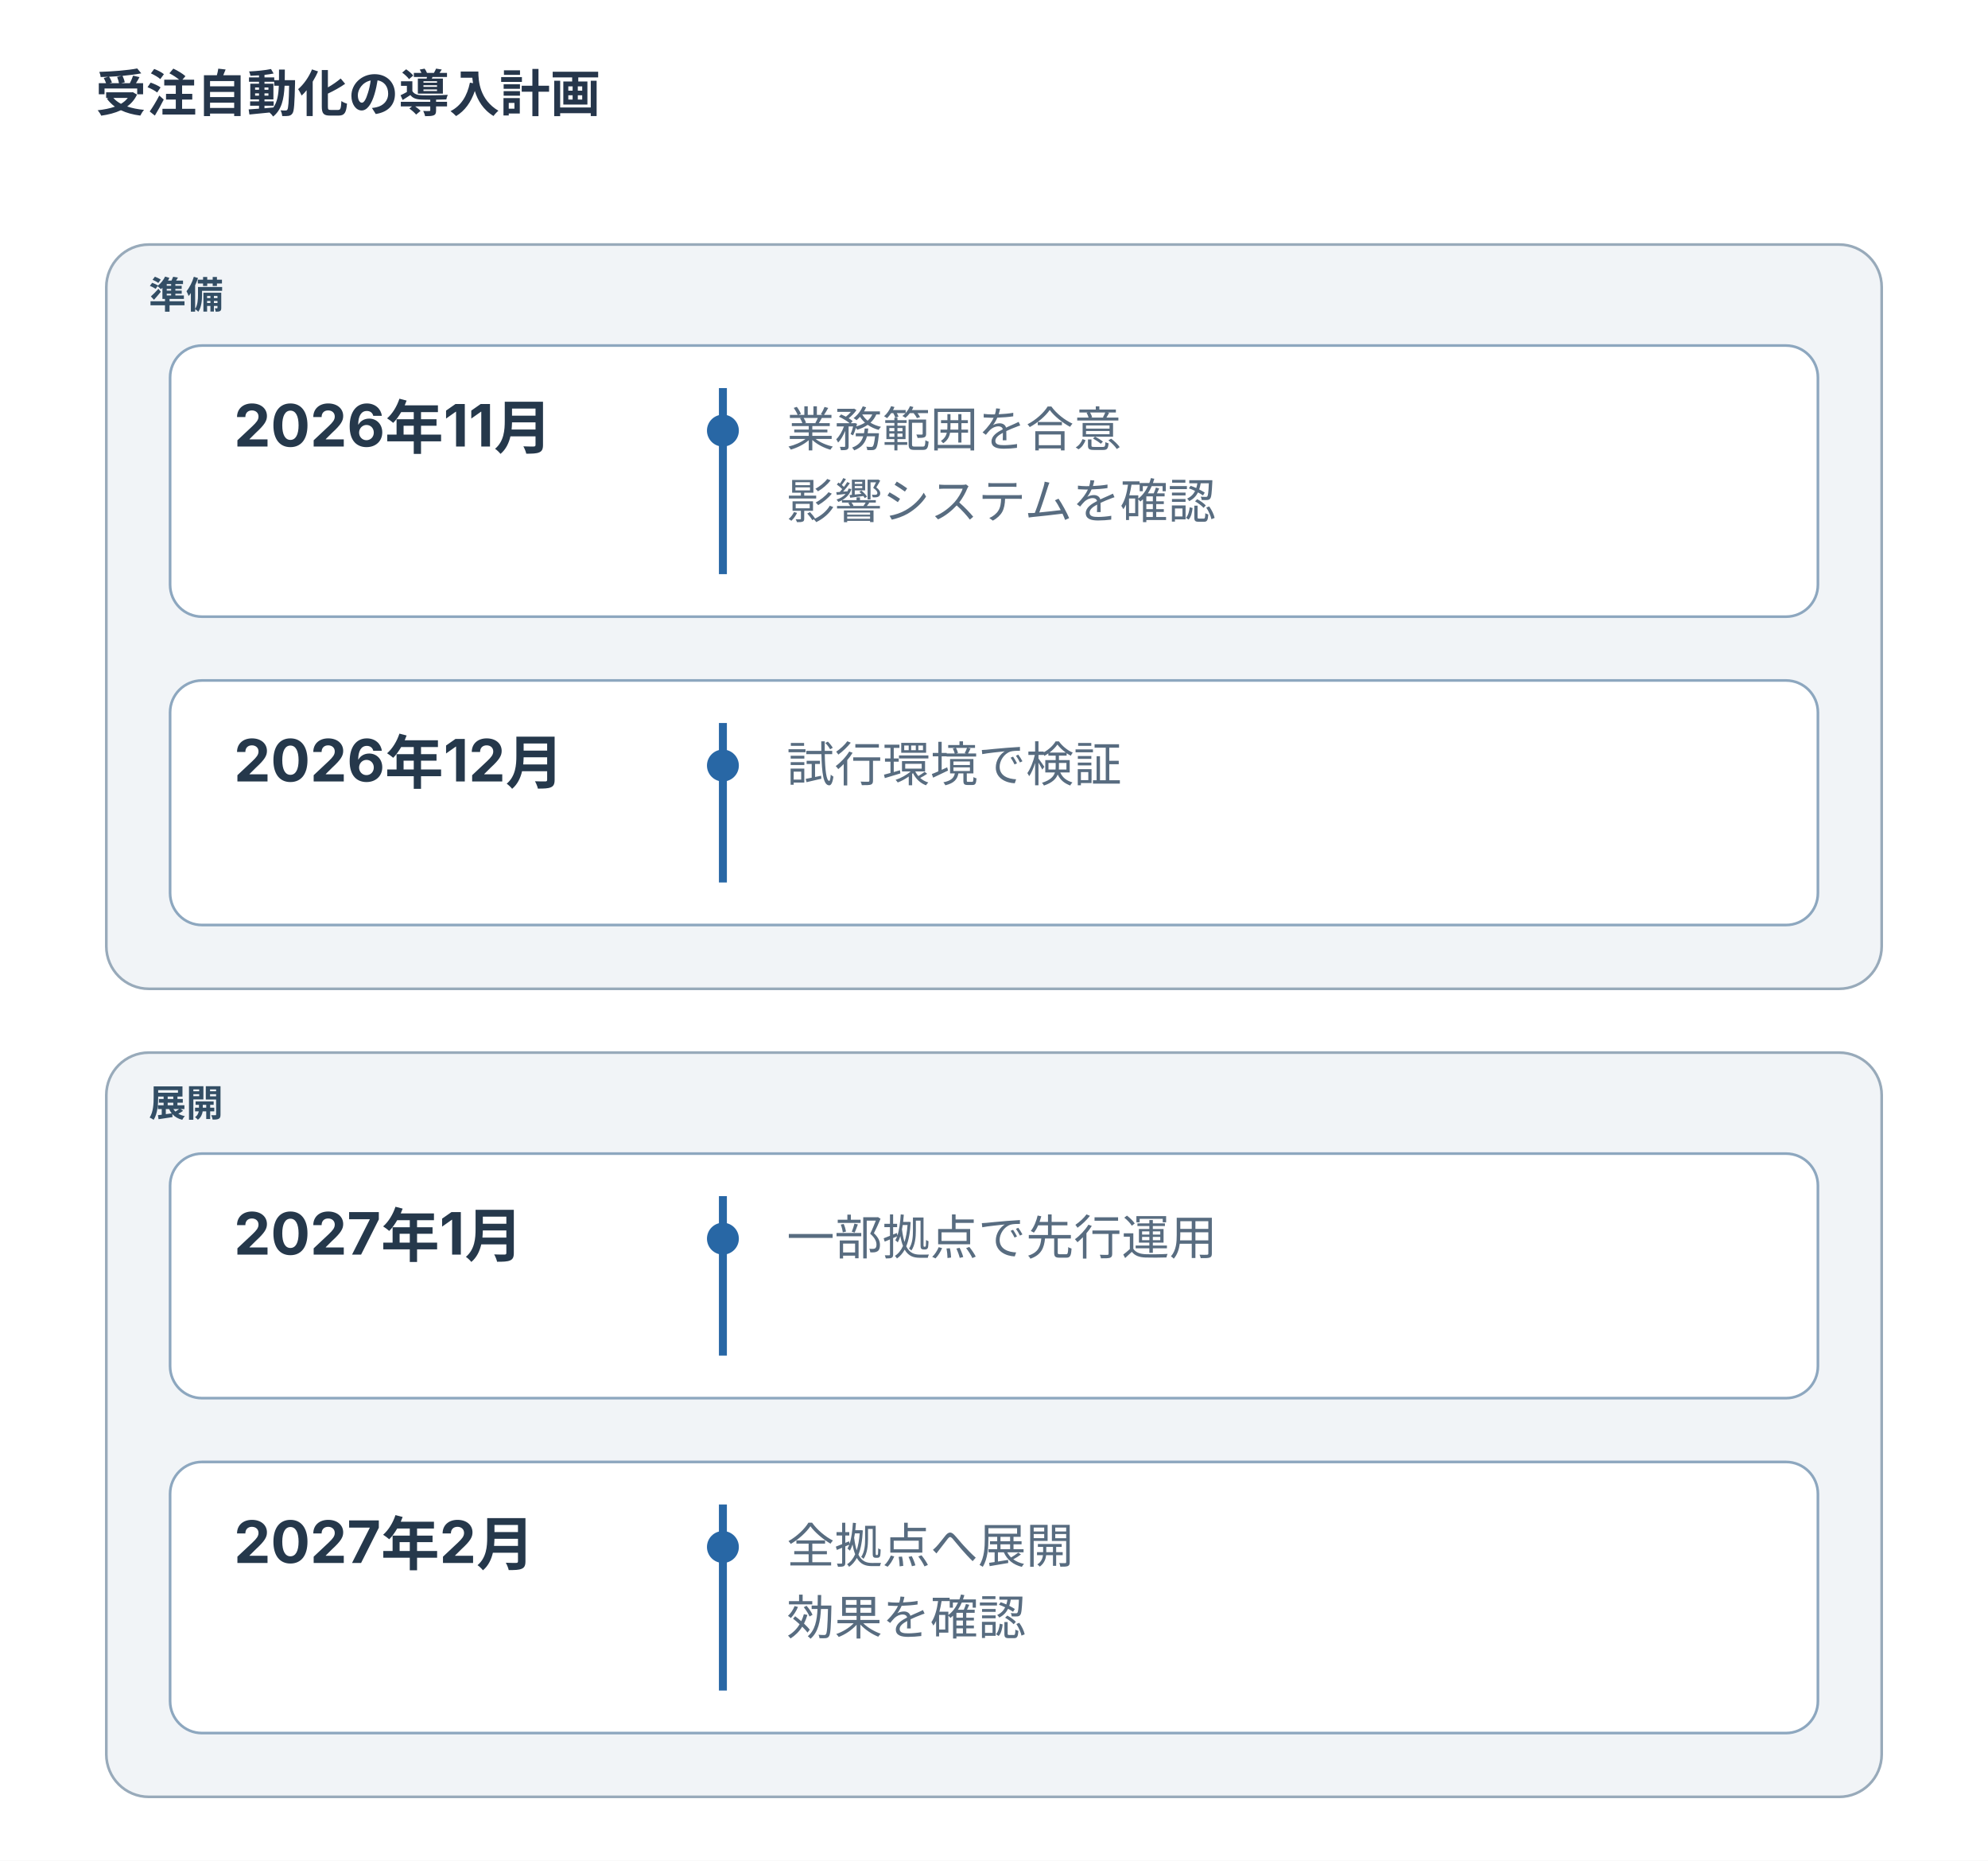
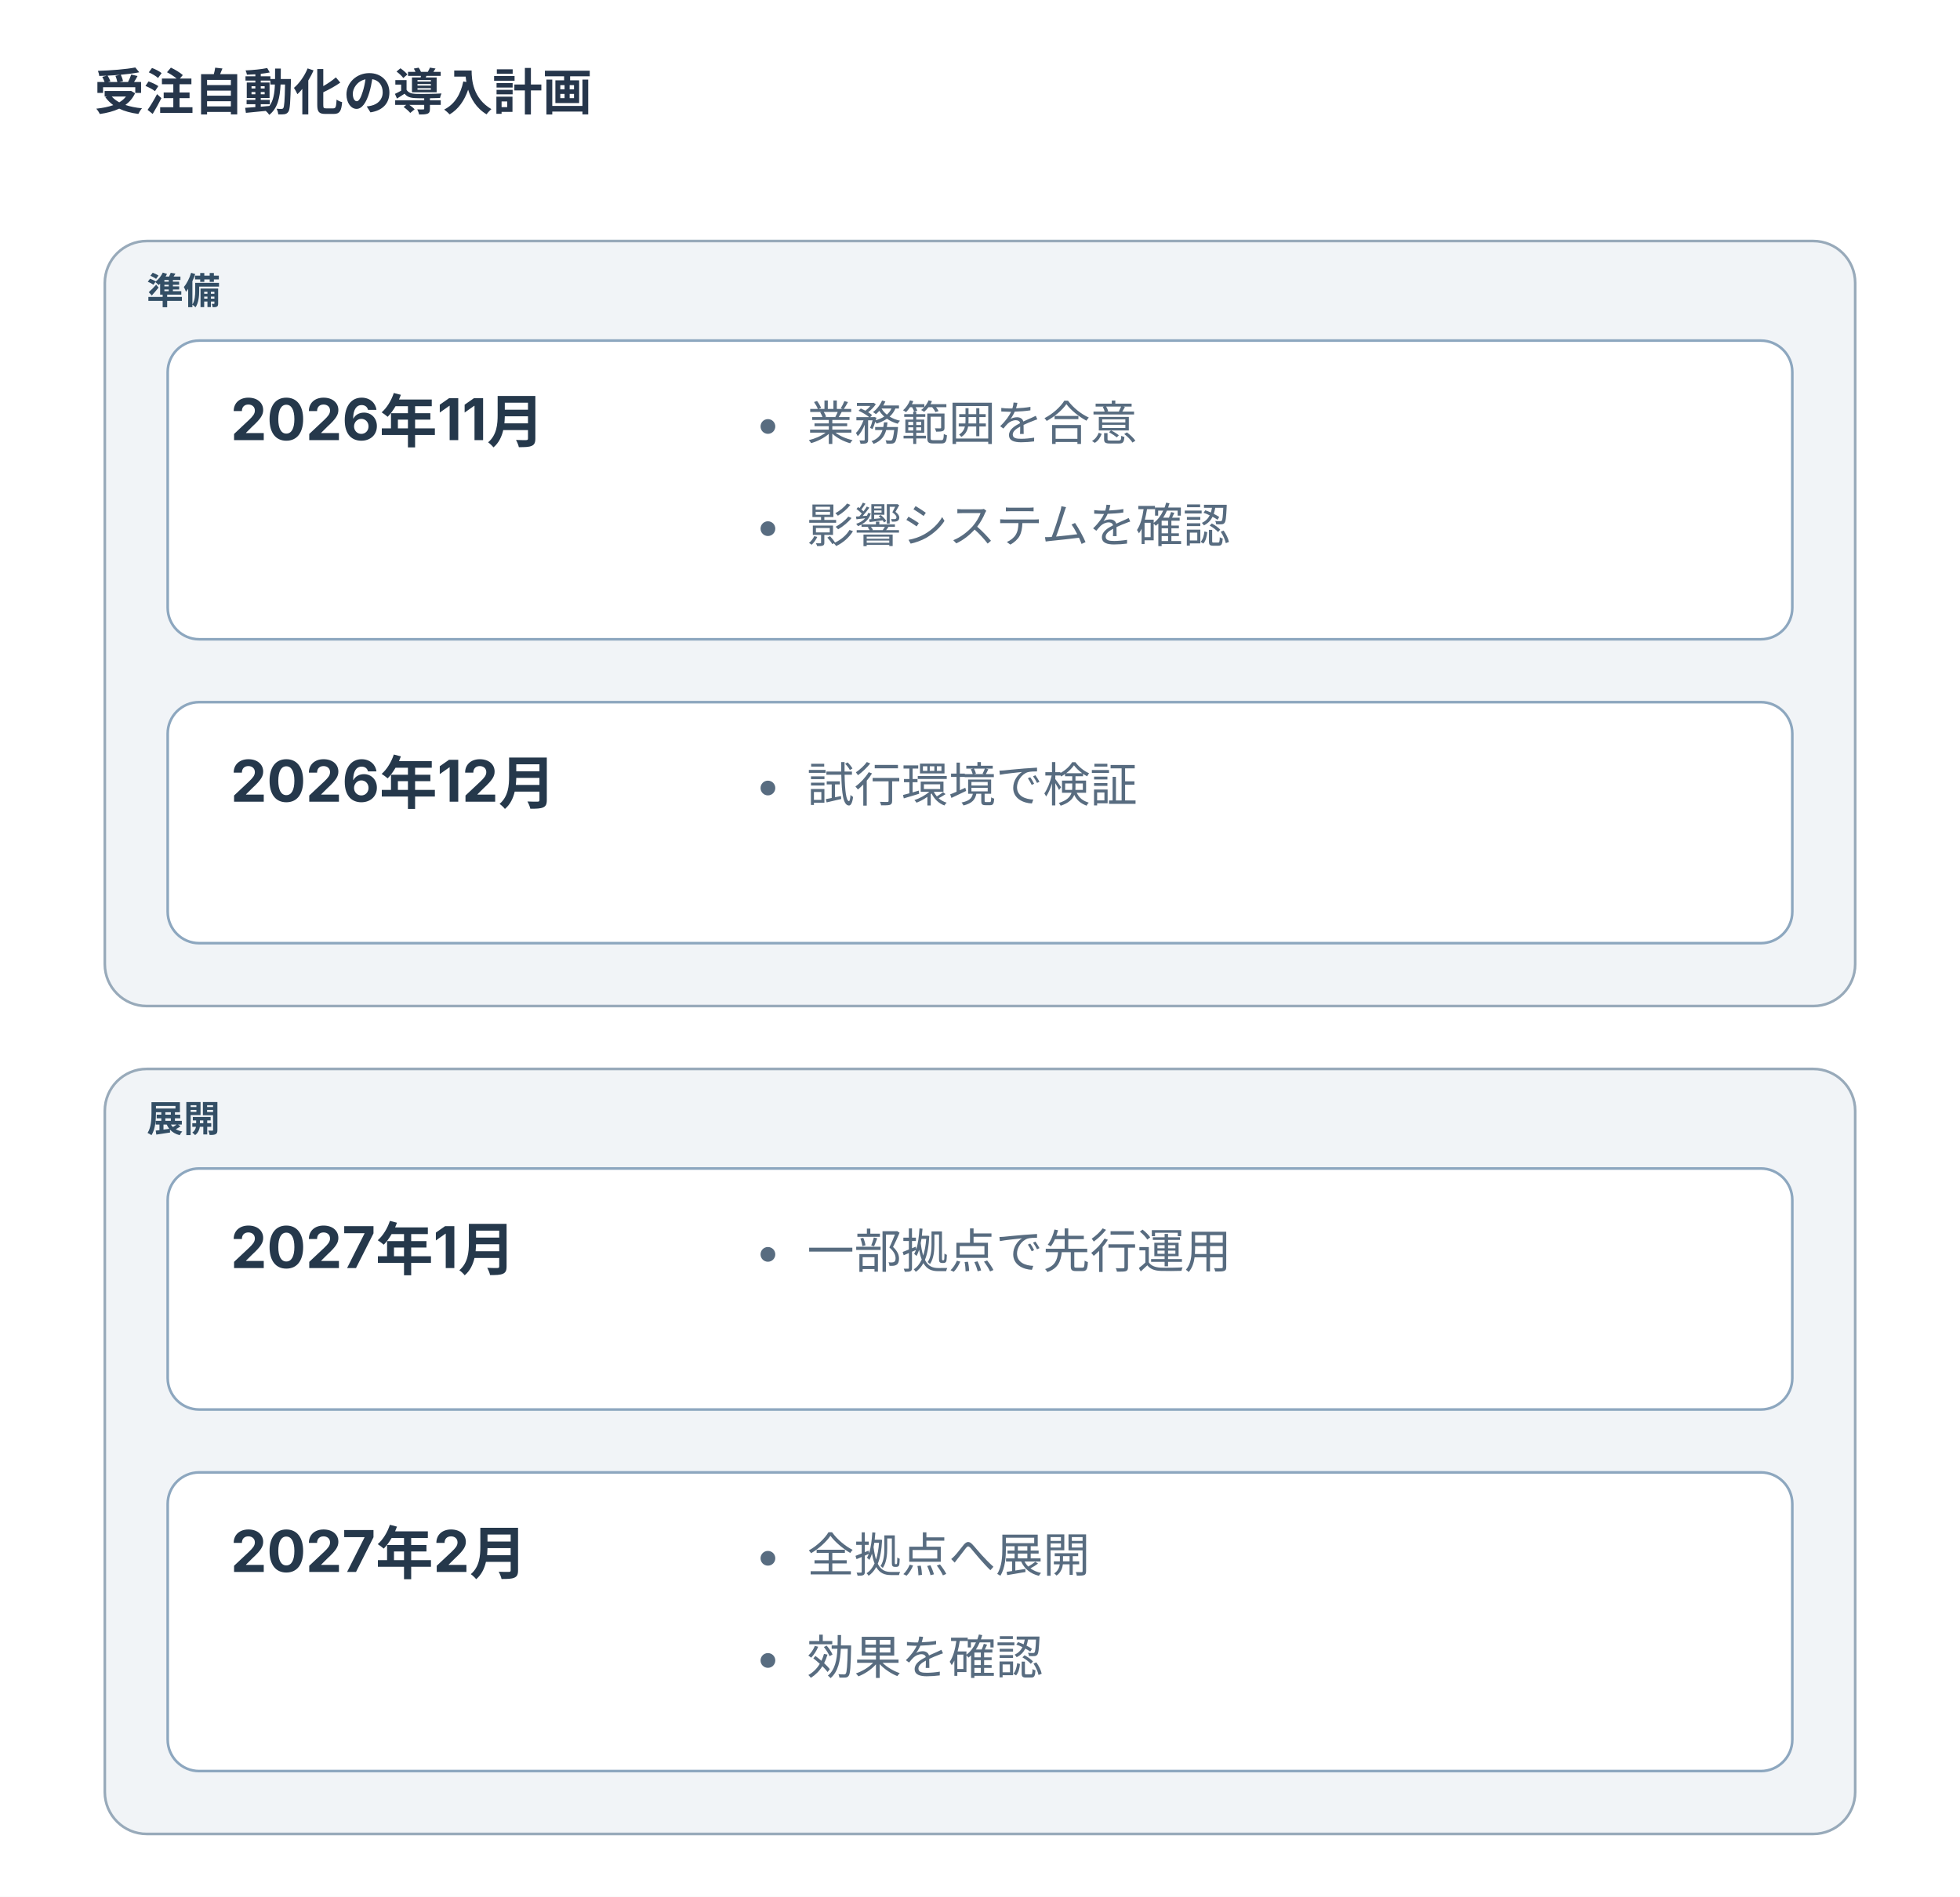
- <svg xmlns="http://www.w3.org/2000/svg" width="748" height="700" viewBox="0 0 748 700" role="img" aria-label="受注自動化の導入計画" style="font-family:Inter, &quot;Noto Sans JP&quot;, -apple-system, BlinkMacSystemFont, &quot;Segoe UI&quot;, sans-serif;background:#fff">
+ <svg xmlns="http://www.w3.org/2000/svg" width="748" height="724" viewBox="0 0 748 724" role="img" aria-label="受注自動化の導入計画" style="font-family:Inter, &quot;Noto Sans JP&quot;, -apple-system, BlinkMacSystemFont, &quot;Segoe UI&quot;, sans-serif;background:#fff">
  <defs>
+     <filter id="archmap-context-gray">
+       <feColorMatrix type="saturate" values="0" />
+     </filter>
    <marker id="archmap-solid-half-top" viewBox="-24 -9 26 18" markerWidth="26" markerHeight="18" refX="0" refY="0" orient="auto-start-reverse" markerUnits="userSpaceOnUse">
      <g stroke="#526981" stroke-width="1.5" fill="none">
        <path d="M -9 -6 L 0 0 H -9 Z" fill="#60758a" />
      </g>
    </marker>
    <marker id="archmap-solid-half-bottom" viewBox="-24 -9 26 18" markerWidth="26" markerHeight="18" refX="0" refY="0" orient="auto-start-reverse" markerUnits="userSpaceOnUse">
      <g stroke="#526981" stroke-width="1.5" fill="none">
        <path d="M -9 6 L 0 0 H -9 Z" fill="#60758a" />
      </g>
    </marker>
    <marker id="archmap-open-half-top" viewBox="-24 -9 26 18" markerWidth="26" markerHeight="18" refX="0" refY="0" orient="auto-start-reverse" markerUnits="userSpaceOnUse">
      <g stroke="#526981" stroke-width="1.5" fill="none">
        <path d="M -9 -6 L 0 0" />
      </g>
    </marker>
    <marker id="archmap-open-half-bottom" viewBox="-24 -9 26 18" markerWidth="26" markerHeight="18" refX="0" refY="0" orient="auto-start-reverse" markerUnits="userSpaceOnUse">
      <g stroke="#526981" stroke-width="1.5" fill="none">
        <path d="M -9 6 L 0 0" />
      </g>
    </marker>
    <marker id="archmap-one" viewBox="-24 -9 26 18" markerWidth="26" markerHeight="18" refX="0" refY="0" orient="auto-start-reverse" markerUnits="userSpaceOnUse">
      <g stroke="#526981" stroke-width="1.5" fill="none">
        <path d="M -5 -6 V 6 M -11 -6 V 6" />
      </g>
    </marker>
    <marker id="archmap-zero-one" viewBox="-24 -9 26 18" markerWidth="26" markerHeight="18" refX="0" refY="0" orient="auto-start-reverse" markerUnits="userSpaceOnUse">
      <g stroke="#526981" stroke-width="1.5" fill="none">
        <path d="M -5 -6 V 6" />
        <circle cx="-15" cy="0" r="4" fill="#fff" />
      </g>
    </marker>
    <marker id="archmap-many" viewBox="-24 -9 26 18" markerWidth="26" markerHeight="18" refX="0" refY="0" orient="auto-start-reverse" markerUnits="userSpaceOnUse">
      <g stroke="#526981" stroke-width="1.5" fill="none">
        <path d="M 0 -6 L -10 0 L 0 6 M -15 -6 V 6" />
      </g>
    </marker>
    <marker id="archmap-zero-many" viewBox="-24 -9 26 18" markerWidth="26" markerHeight="18" refX="0" refY="0" orient="auto-start-reverse" markerUnits="userSpaceOnUse">
      <g stroke="#526981" stroke-width="1.5" fill="none">
        <path d="M 0 -6 L -10 0 L 0 6" />
        <circle cx="-17" cy="0" r="4" fill="#fff" />
      </g>
    </marker>
    <marker id="archmap-generalization" viewBox="-24 -9 26 18" markerWidth="26" markerHeight="18" refX="0" refY="0" orient="auto-start-reverse" markerUnits="userSpaceOnUse">
      <g stroke="#526981" stroke-width="1.5" fill="none">
        <path d="M 0 0 L -13 -7 L -13 7 Z" fill="#fff" />
      </g>
    </marker>
    <marker id="archmap-circle" viewBox="-24 -9 26 18" markerWidth="26" markerHeight="18" refX="0" refY="0" orient="auto-start-reverse" markerUnits="userSpaceOnUse">
      <g stroke="#526981" stroke-width="1.5" fill="none">
        <circle cx="-4" cy="0" r="4" fill="#fff" />
      </g>
    </marker>
    <marker id="archmap-cross" viewBox="-24 -9 26 18" markerWidth="26" markerHeight="18" refX="0" refY="0" orient="auto-start-reverse" markerUnits="userSpaceOnUse">
      <g stroke="#526981" stroke-width="1.5" fill="none">
        <path d="M -8 -4 L 0 4 M -8 4 L 0 -4" />
      </g>
    </marker>
    <marker id="archmap-arrow-filled" markerWidth="8" markerHeight="8" refX="7" refY="4" orient="auto-start-reverse" markerUnits="userSpaceOnUse">
      <path d="M 0 0 L 8 4 L 0 8 Z" fill="#60758a" />
    </marker>
    <marker id="archmap-arrow" viewBox="0 0 10 10" refX="8.7" refY="5" markerWidth="6" markerHeight="6" orient="auto-start-reverse">
      <path d="M 1 1 L 9 5 L 1 9" fill="none" stroke="#60758a" stroke-width="1.7" stroke-linejoin="round" />
    </marker>
    <marker id="archmap-arrow-start" viewBox="0 0 10 10" refX="8.7" refY="5" markerWidth="6" markerHeight="6" orient="auto-start-reverse">
      <path d="M 1 1 L 9 5 L 1 9" fill="none" stroke="#60758a" stroke-width="1.7" stroke-linejoin="round" />
    </marker>
  </defs>
  <rect width="100%" height="100%" fill="#fff" />
  <text x="36" y="42" font-size="19" font-weight="650" fill="#26364b" text-anchor="start">
    <tspan x="36" dy="0">受注自動化の導入計画</tspan>
  </text>
  <g class="archmap-group" data-group="section-0">
-     <rect x="40" y="92" width="668" height="280" rx="16" fill="#f1f4f7" fill-opacity="1" stroke="#98aaba" />
+     <rect x="40" y="92" width="668" height="292" rx="16" fill="#f1f4f7" fill-opacity="1" stroke="#98aaba" />
    <text x="56" y="116" font-size="14" font-weight="600" fill="#334e65" text-anchor="start">
      <tspan x="56" dy="0">準備</tspan>
    </text>
  </g>
  <g class="archmap-group" data-group="section-1">
-     <rect x="40" y="396" width="668" height="280" rx="16" fill="#f1f4f7" fill-opacity="1" stroke="#98aaba" />
-     <text x="56" y="420" font-size="14" font-weight="600" fill="#334e65" text-anchor="start">
+     <rect x="40" y="408" width="668" height="292" rx="16" fill="#f1f4f7" fill-opacity="1" stroke="#98aaba" />
+     <text x="56" y="432" font-size="14" font-weight="600" fill="#334e65" text-anchor="start">
      <tspan x="56" dy="0">展開</tspan>
    </text>
  </g>
  <g class="archmap-node archmap-period" data-node="period-0">
-     <rect x="64" y="130" width="620" height="102" rx="12" fill="#ffffff" stroke="#8da7bf" />
-     <path d="M 272 146 V 216" stroke="#2867a5" stroke-width="3" />
-     <circle cx="272" cy="162" r="6" fill="#2867a5" />
+     <rect x="64" y="130" width="620" height="114" rx="12" fill="#ffffff" stroke="#8da7bf" />
    <text x="88" y="168" font-size="22" font-weight="700" fill="#25384b" text-anchor="start">
      <tspan x="88" dy="0">2026年11月</tspan>
    </text>
-     <text x="296" y="168" font-size="18" font-weight="400" fill="#586c80" text-anchor="start">
-       <tspan x="296" dy="0">業務範囲を合意</tspan>
-       <tspan x="296" dy="27">影響システムを確認</tspan>
-     </text>
+     <g class="archmap-timeline-item">
+       <text x="288" y="168" font-size="18" font-weight="400" fill="#586c80" text-anchor="start">
+         <tspan x="288" dy="0">•</tspan>
+       </text>
+       <text x="308" y="168" font-size="18" font-weight="400" fill="#586c80" text-anchor="start">
+         <tspan x="308" dy="0">業務範囲を合意</tspan>
+       </text>
+     </g>
+     <g class="archmap-timeline-item">
+       <text x="288" y="207" font-size="18" font-weight="400" fill="#586c80" text-anchor="start">
+         <tspan x="288" dy="0">•</tspan>
+       </text>
+       <text x="308" y="207" font-size="18" font-weight="400" fill="#586c80" text-anchor="start">
+         <tspan x="308" dy="0">影響システムを確認</tspan>
+       </text>
+     </g>
  </g>
  <g class="archmap-node archmap-period" data-node="period-1">
-     <rect x="64" y="256" width="620" height="92" rx="12" fill="#ffffff" stroke="#8da7bf" />
-     <path d="M 272 272 V 332" stroke="#2867a5" stroke-width="3" />
-     <circle cx="272" cy="288" r="6" fill="#2867a5" />
-     <text x="88" y="294" font-size="22" font-weight="700" fill="#25384b" text-anchor="start">
+     <rect x="64" y="268" width="620" height="92" rx="12" fill="#ffffff" stroke="#8da7bf" />
+     <text x="88" y="306" font-size="22" font-weight="700" fill="#25384b" text-anchor="start">
      <tspan x="88" dy="0">2026年12月</tspan>
    </text>
-     <text x="296" y="294" font-size="18" font-weight="400" fill="#586c80" text-anchor="start">
-       <tspan x="296" dy="0">試行環境で検証</tspan>
-     </text>
+     <g class="archmap-timeline-item">
+       <text x="288" y="306" font-size="18" font-weight="400" fill="#586c80" text-anchor="start">
+         <tspan x="288" dy="0">•</tspan>
+       </text>
+       <text x="308" y="306" font-size="18" font-weight="400" fill="#586c80" text-anchor="start">
+         <tspan x="308" dy="0">試行環境で検証</tspan>
+       </text>
+     </g>
  </g>
  <g class="archmap-node archmap-period" data-node="period-2">
-     <rect x="64" y="434" width="620" height="92" rx="12" fill="#ffffff" stroke="#8da7bf" />
-     <path d="M 272 450 V 510" stroke="#2867a5" stroke-width="3" />
-     <circle cx="272" cy="466" r="6" fill="#2867a5" />
-     <text x="88" y="472" font-size="22" font-weight="700" fill="#25384b" text-anchor="start">
+     <rect x="64" y="446" width="620" height="92" rx="12" fill="#ffffff" stroke="#8da7bf" />
+     <text x="88" y="484" font-size="22" font-weight="700" fill="#25384b" text-anchor="start">
      <tspan x="88" dy="0">2027年1月</tspan>
    </text>
-     <text x="296" y="472" font-size="18" font-weight="400" fill="#586c80" text-anchor="start">
-       <tspan x="296" dy="0">一部拠点で先行運用</tspan>
-     </text>
+     <g class="archmap-timeline-item">
+       <text x="288" y="484" font-size="18" font-weight="400" fill="#586c80" text-anchor="start">
+         <tspan x="288" dy="0">•</tspan>
+       </text>
+       <text x="308" y="484" font-size="18" font-weight="400" fill="#586c80" text-anchor="start">
+         <tspan x="308" dy="0">一部拠点で先行運用</tspan>
+       </text>
+     </g>
  </g>
  <g class="archmap-node archmap-period" data-node="period-3">
-     <rect x="64" y="550" width="620" height="102" rx="12" fill="#ffffff" stroke="#8da7bf" />
-     <path d="M 272 566 V 636" stroke="#2867a5" stroke-width="3" />
-     <circle cx="272" cy="582" r="6" fill="#2867a5" />
-     <text x="88" y="588" font-size="22" font-weight="700" fill="#25384b" text-anchor="start">
+     <rect x="64" y="562" width="620" height="114" rx="12" fill="#ffffff" stroke="#8da7bf" />
+     <text x="88" y="600" font-size="22" font-weight="700" fill="#25384b" text-anchor="start">
      <tspan x="88" dy="0">2027年2月</tspan>
    </text>
-     <text x="296" y="588" font-size="18" font-weight="400" fill="#586c80" text-anchor="start">
-       <tspan x="296" dy="0">全拠点へ展開</tspan>
-       <tspan x="296" dy="27">効果を確認</tspan>
-     </text>
+     <g class="archmap-timeline-item">
+       <text x="288" y="600" font-size="18" font-weight="400" fill="#586c80" text-anchor="start">
+         <tspan x="288" dy="0">•</tspan>
+       </text>
+       <text x="308" y="600" font-size="18" font-weight="400" fill="#586c80" text-anchor="start">
+         <tspan x="308" dy="0">全拠点へ展開</tspan>
+       </text>
+     </g>
+     <g class="archmap-timeline-item">
+       <text x="288" y="639" font-size="18" font-weight="400" fill="#586c80" text-anchor="start">
+         <tspan x="288" dy="0">•</tspan>
+       </text>
+       <text x="308" y="639" font-size="18" font-weight="400" fill="#586c80" text-anchor="start">
+         <tspan x="308" dy="0">効果を確認</tspan>
+       </text>
+     </g>
  </g>
</svg>
